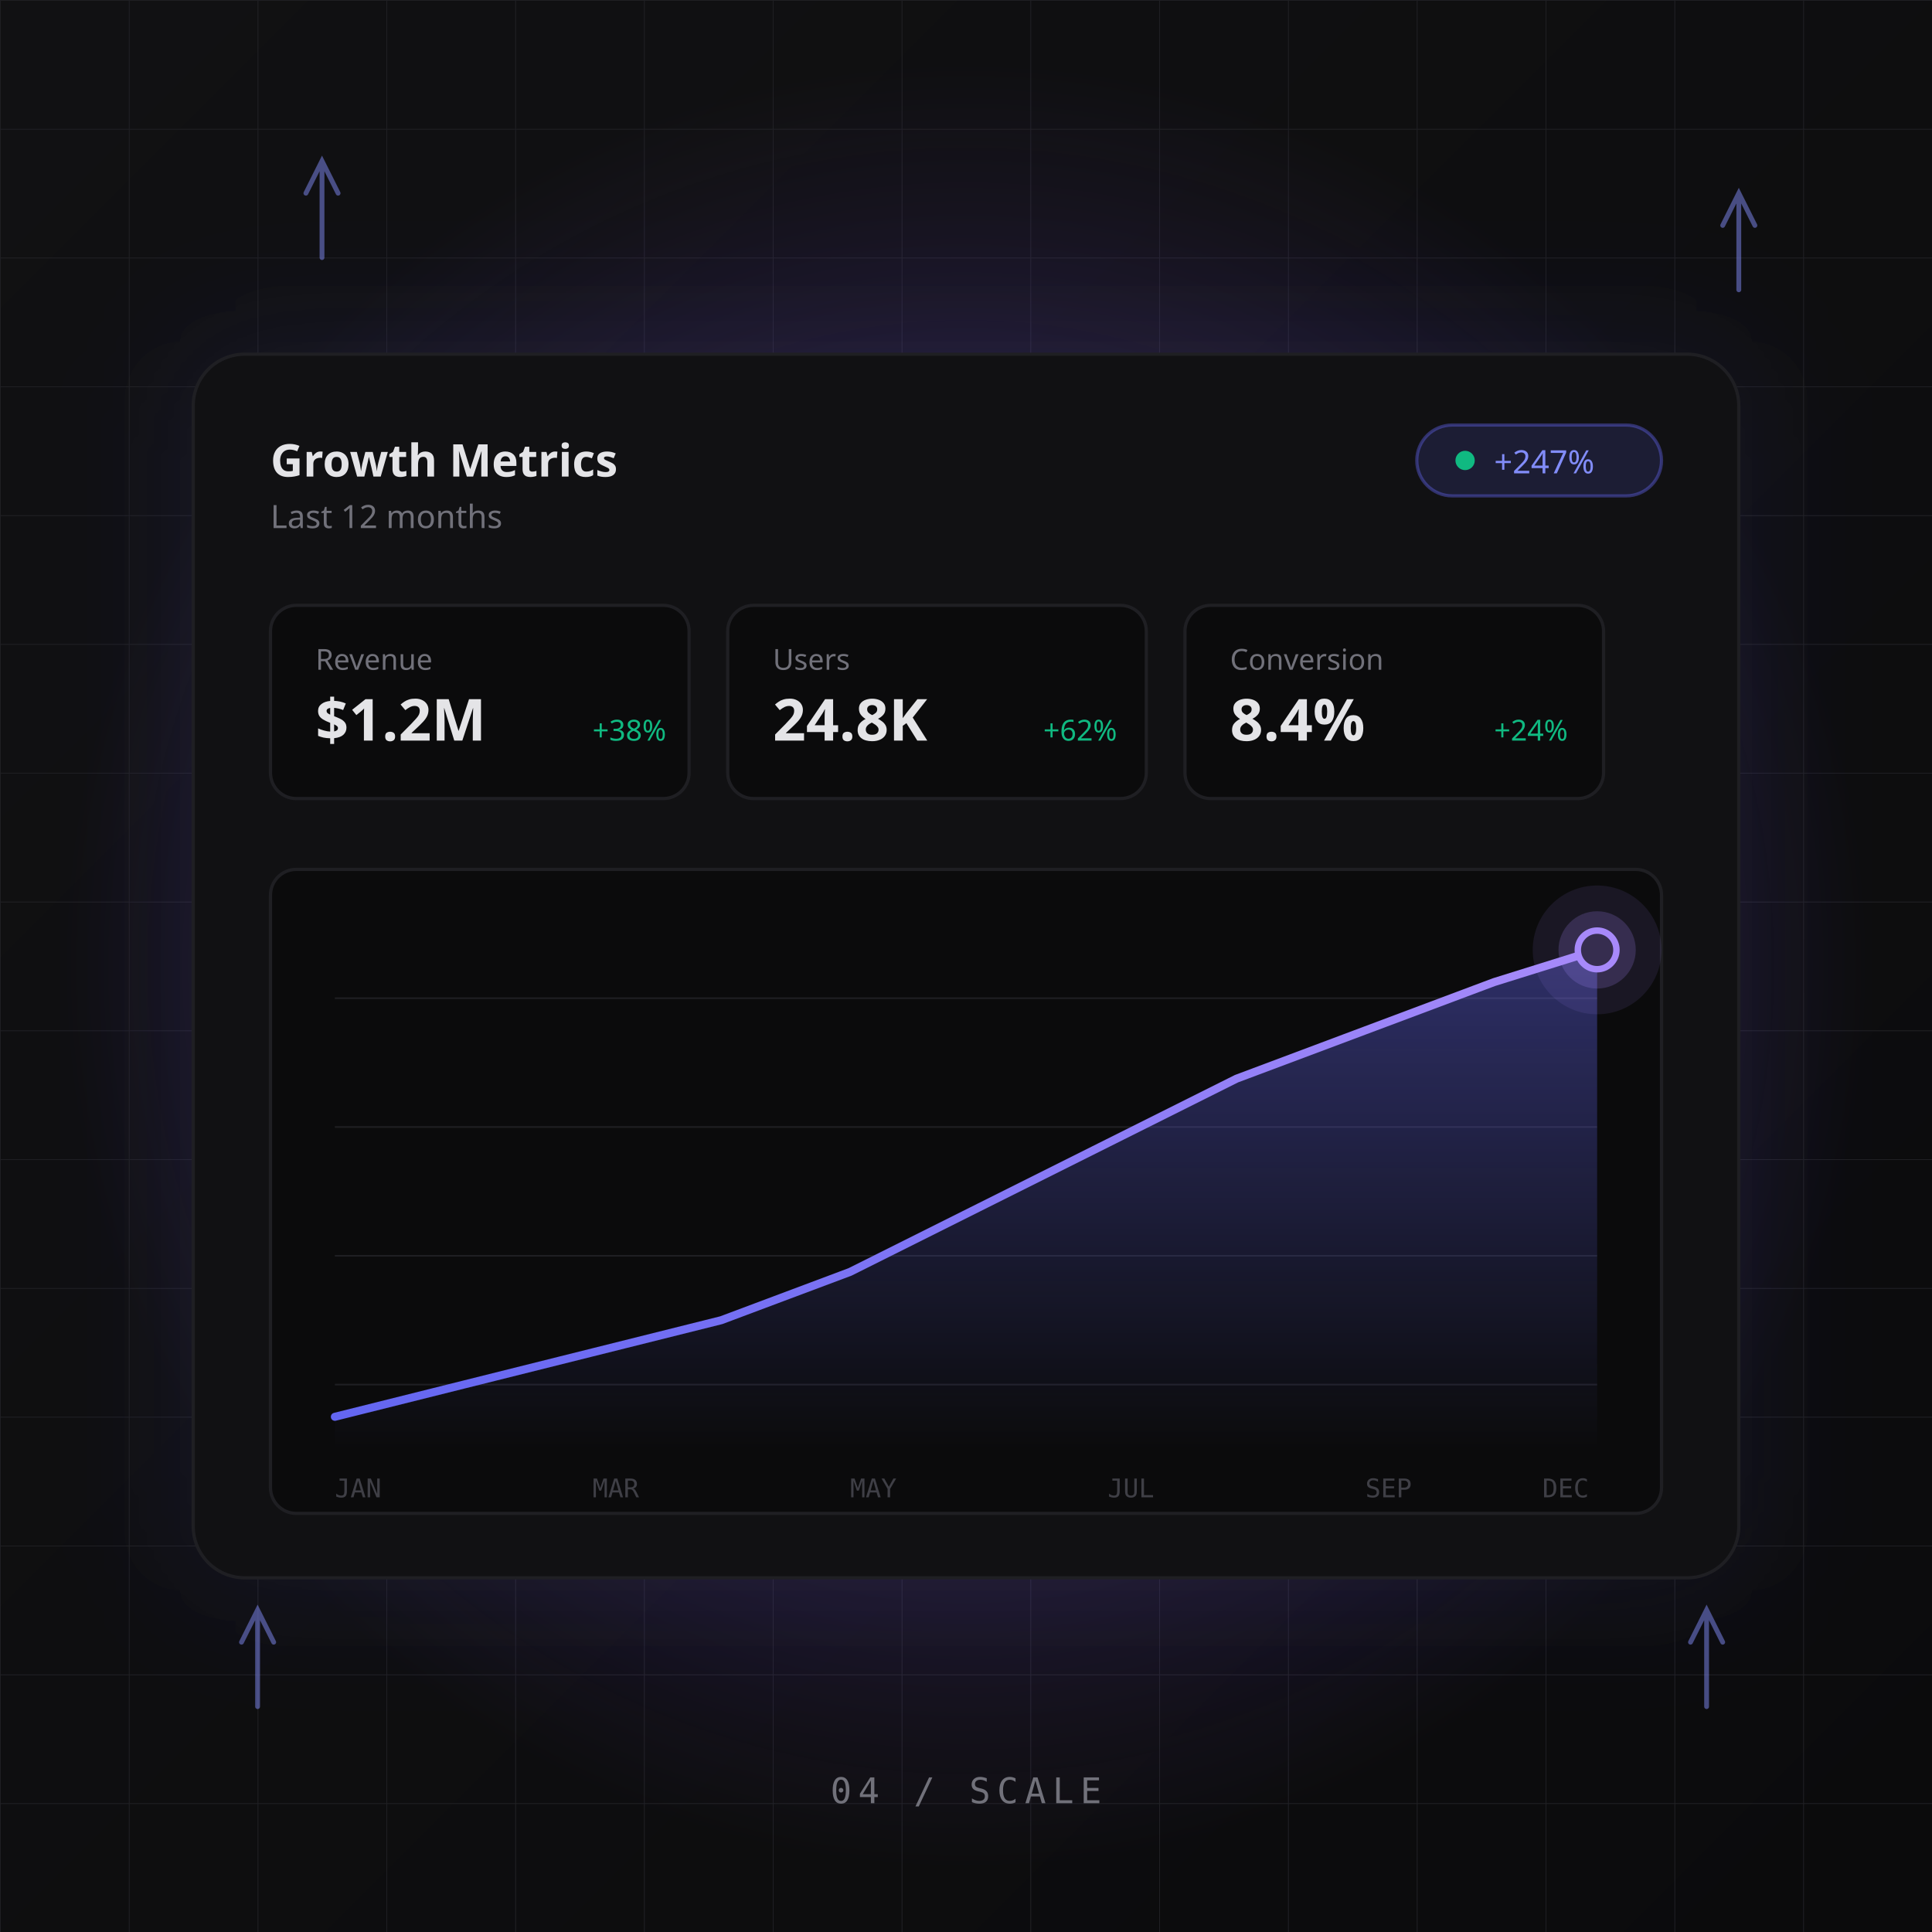
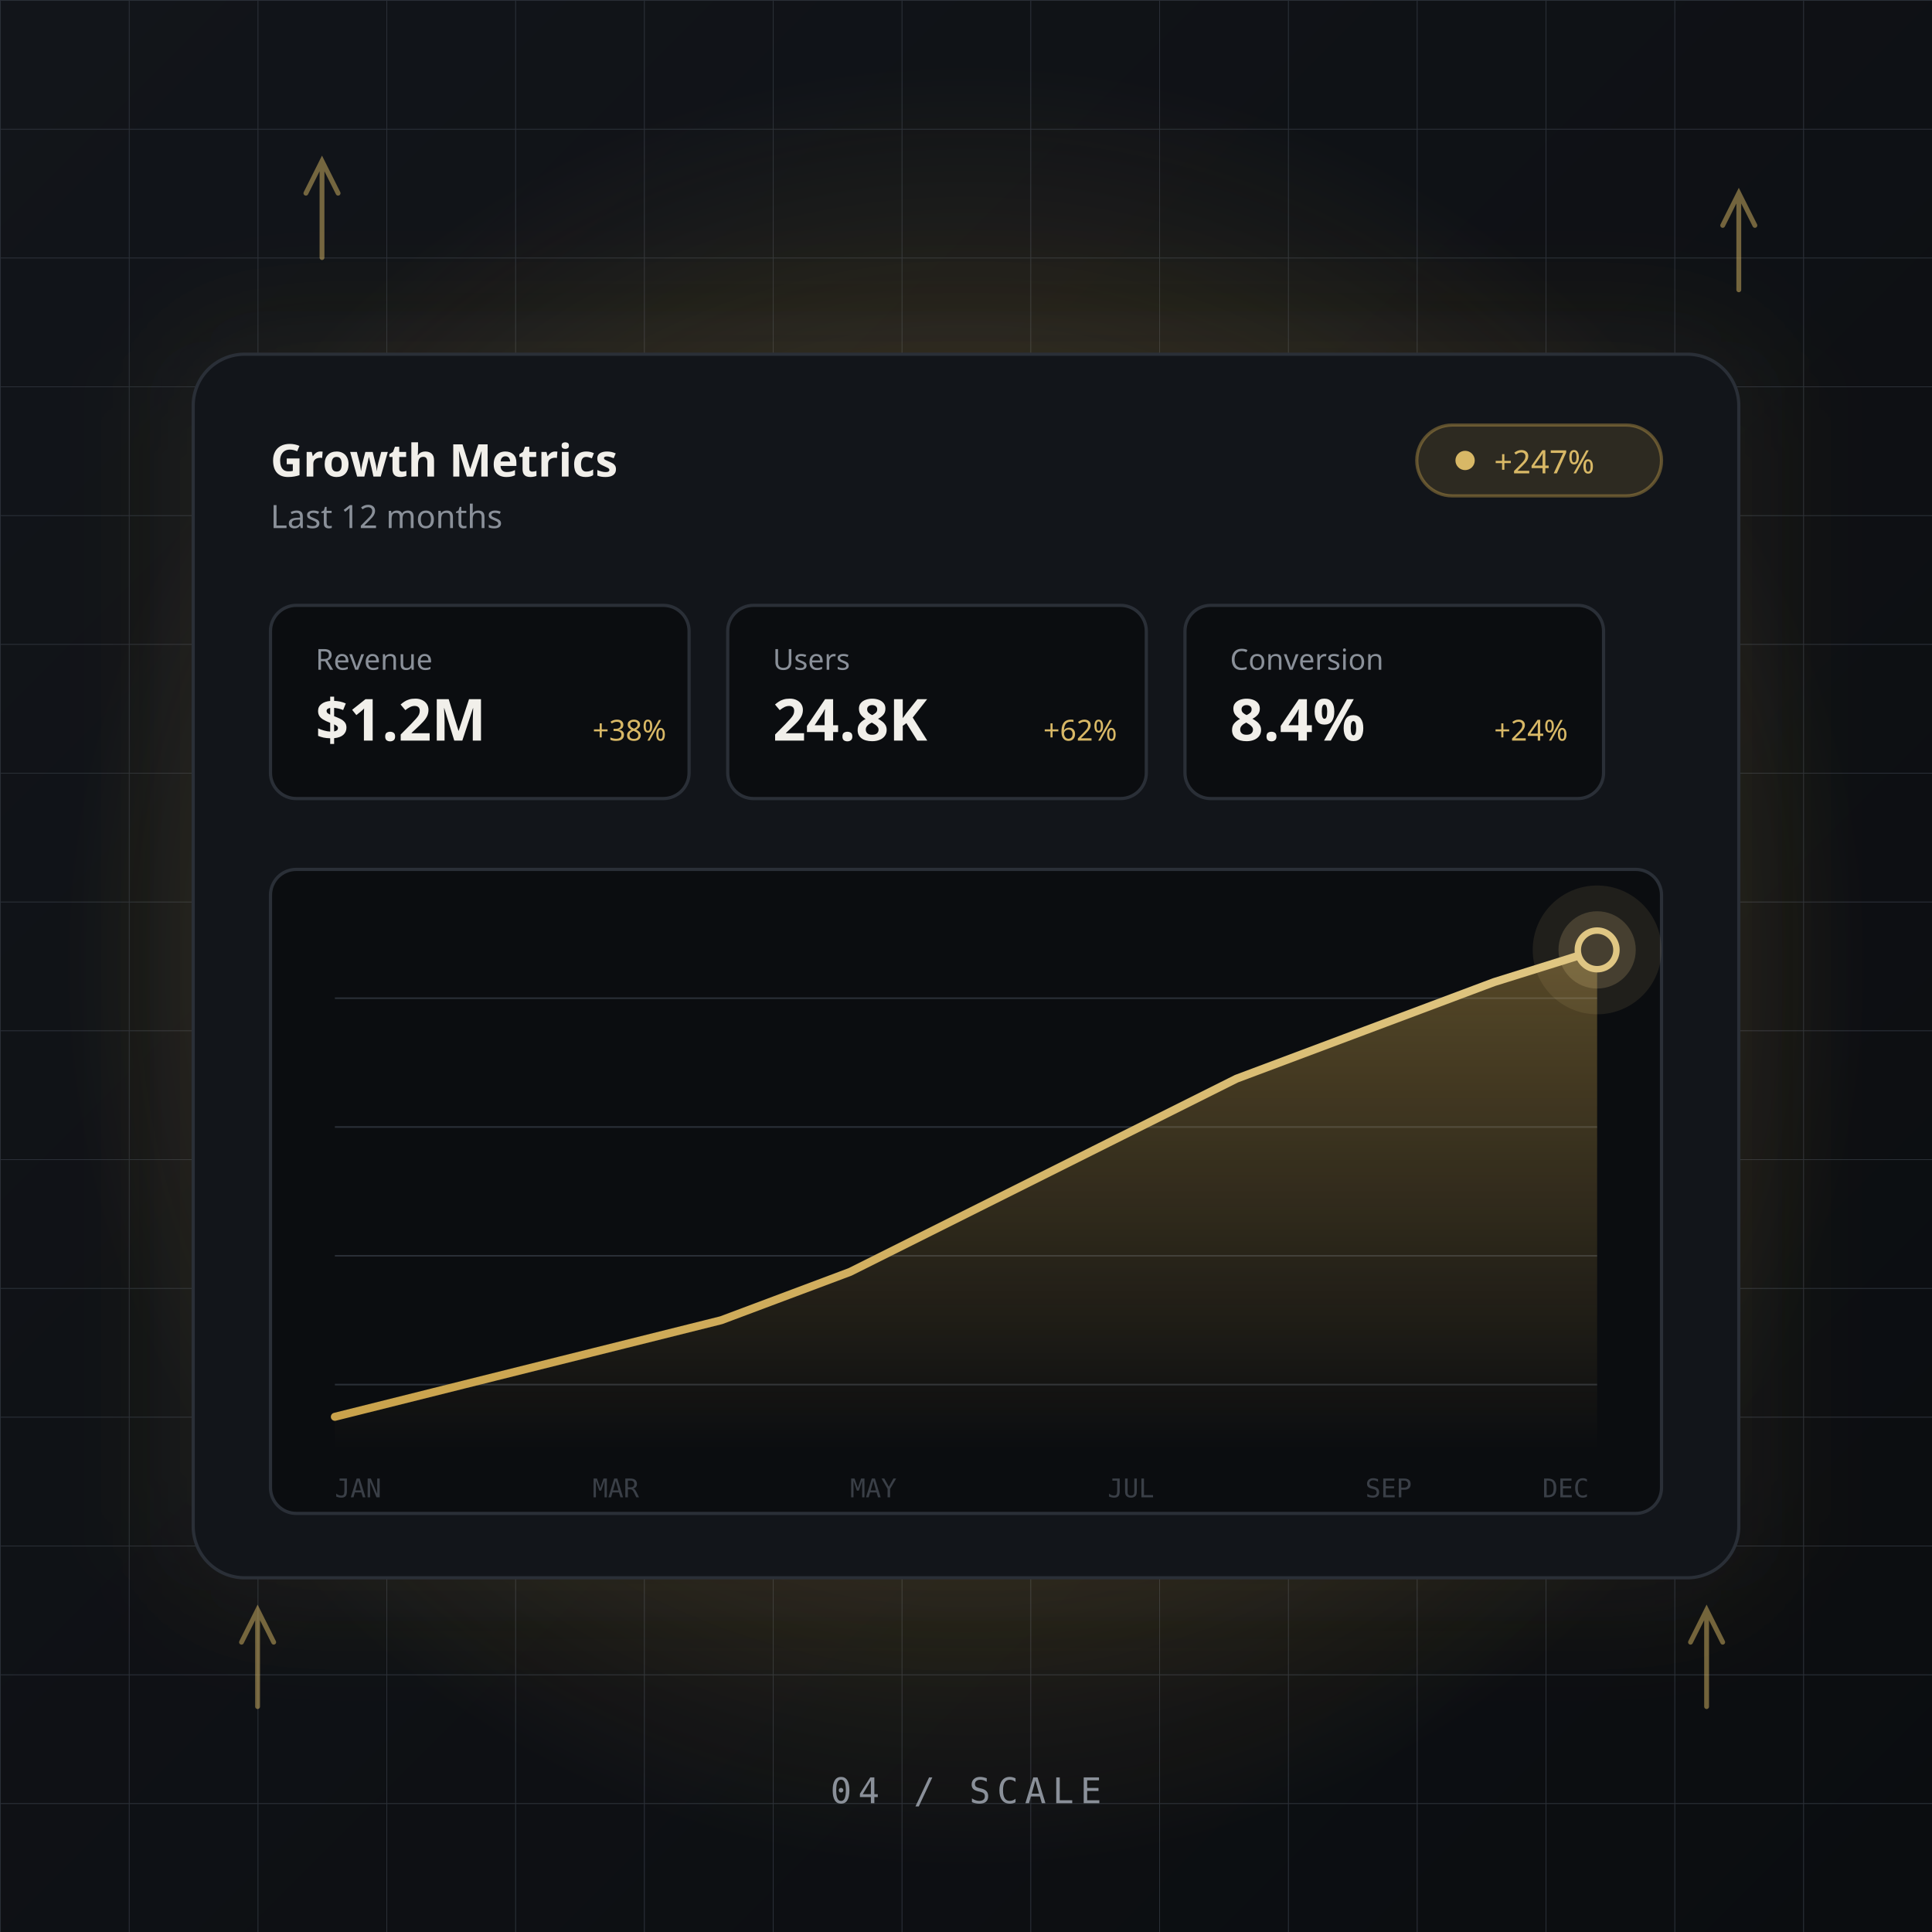
<svg xmlns="http://www.w3.org/2000/svg" viewBox="0 0 600 600">
  <defs>
    <linearGradient id="bg4" x1="0" y1="0" x2="1" y2="1">
-       <stop offset="0%" stop-color="#111113" />
-       <stop offset="100%" stop-color="#0B0B0C" />
+       <stop offset="0%" stop-color="#12151A" />
+       <stop offset="100%" stop-color="#0B0D10" />
    </linearGradient>
    <linearGradient id="acc4" x1="0" y1="1" x2="1" y2="0">
-       <stop offset="0%" stop-color="#6366F1" />
-       <stop offset="100%" stop-color="#A78BFA" />
+       <stop offset="0%" stop-color="#C9A24B" />
+       <stop offset="100%" stop-color="#E0C783" />
    </linearGradient>
    <linearGradient id="area4" x1="0" y1="0" x2="0" y2="1">
-       <stop offset="0%" stop-color="#6366F1" stop-opacity="0.4" />
-       <stop offset="100%" stop-color="#6366F1" stop-opacity="0" />
+       <stop offset="0%" stop-color="#C9A24B" stop-opacity="0.4" />
+       <stop offset="100%" stop-color="#C9A24B" stop-opacity="0" />
    </linearGradient>
    <radialGradient id="glow4" cx="50%" cy="50%" r="50%">
-       <stop offset="0%" stop-color="#8B5CF6" stop-opacity="0.35" />
-       <stop offset="100%" stop-color="#8B5CF6" stop-opacity="0" />
+       <stop offset="0%" stop-color="#C9A24B" stop-opacity="0.35" />
+       <stop offset="100%" stop-color="#C9A24B" stop-opacity="0" />
    </radialGradient>
    <pattern id="grid4" width="40" height="40" patternUnits="userSpaceOnUse">
-       <path d="M 40 0 L 0 0 0 40" fill="none" stroke="#1F1F23" stroke-width="0.5" />
+       <path d="M 40 0 L 0 0 0 40" fill="none" stroke="#2A2F37" stroke-width="0.5" />
    </pattern>
  </defs>
  <rect width="600" height="600" fill="url(#bg4)" />
  <rect width="600" height="600" fill="url(#grid4)" />
  <circle cx="300" cy="300" r="280" fill="url(#glow4)" />
  <g transform="translate(60 110)">
-     <rect x="-4" y="-4" width="488" height="388" rx="18" fill="#6366F1" fill-opacity="0.1" filter="blur(20px)" />
-     <rect x="0" y="0" width="480" height="380" rx="16" fill="#111113" stroke="#1F1F23" />
-     <text x="24" y="38" fill="#E4E4E7" font-family="sans-serif" font-size="14" font-weight="600">Growth Metrics</text>
-     <text x="24" y="54" fill="#71717A" font-family="sans-serif" font-size="10">Last 12 months</text>
-     <rect x="380" y="22" width="76" height="22" rx="11" fill="#6366F1" fill-opacity="0.15" stroke="#6366F1" stroke-opacity="0.4" />
-     <circle cx="395" cy="33" r="3" fill="#10B981" />
-     <text x="404" y="37" fill="#818CF8" font-family="sans-serif" font-size="10">+247%</text>
+     <rect x="-4" y="-4" width="488" height="388" rx="18" fill="#C9A24B" fill-opacity="0.1" filter="blur(20px)" />
+     <rect x="0" y="0" width="480" height="380" rx="16" fill="#12151A" stroke="#2A2F37" />
+     <text x="24" y="38" fill="#F1EFEA" font-family="sans-serif" font-size="14" font-weight="600">Growth Metrics</text>
+     <text x="24" y="54" fill="#8A9099" font-family="sans-serif" font-size="10">Last 12 months</text>
+     <rect x="380" y="22" width="76" height="22" rx="11" fill="#C9A24B" fill-opacity="0.15" stroke="#C9A24B" stroke-opacity="0.4" />
+     <circle cx="395" cy="33" r="3" fill="#D8B866" />
+     <text x="404" y="37" fill="#D8B866" font-family="sans-serif" font-size="10">+247%</text>
    <g transform="translate(24 78)">
-       <rect x="0" y="0" width="130" height="60" rx="8" fill="#0B0B0C" stroke="#1F1F23" />
-       <text x="14" y="20" fill="#71717A" font-family="sans-serif" font-size="9">Revenue</text>
-       <text x="14" y="42" fill="#E4E4E7" font-family="sans-serif" font-size="18" font-weight="600">$1.2M</text>
-       <text x="100" y="42" fill="#10B981" font-family="sans-serif" font-size="9">+38%</text>
-       <rect x="142" y="0" width="130" height="60" rx="8" fill="#0B0B0C" stroke="#1F1F23" />
-       <text x="156" y="20" fill="#71717A" font-family="sans-serif" font-size="9">Users</text>
-       <text x="156" y="42" fill="#E4E4E7" font-family="sans-serif" font-size="18" font-weight="600">24.8K</text>
-       <text x="240" y="42" fill="#10B981" font-family="sans-serif" font-size="9">+62%</text>
-       <rect x="284" y="0" width="130" height="60" rx="8" fill="#0B0B0C" stroke="#1F1F23" />
-       <text x="298" y="20" fill="#71717A" font-family="sans-serif" font-size="9">Conversion</text>
-       <text x="298" y="42" fill="#E4E4E7" font-family="sans-serif" font-size="18" font-weight="600">8.4%</text>
-       <text x="380" y="42" fill="#10B981" font-family="sans-serif" font-size="9">+24%</text>
+       <rect x="0" y="0" width="130" height="60" rx="8" fill="#0B0D10" stroke="#2A2F37" />
+       <text x="14" y="20" fill="#8A9099" font-family="sans-serif" font-size="9">Revenue</text>
+       <text x="14" y="42" fill="#F1EFEA" font-family="sans-serif" font-size="18" font-weight="600">$1.2M</text>
+       <text x="100" y="42" fill="#D8B866" font-family="sans-serif" font-size="9">+38%</text>
+       <rect x="142" y="0" width="130" height="60" rx="8" fill="#0B0D10" stroke="#2A2F37" />
+       <text x="156" y="20" fill="#8A9099" font-family="sans-serif" font-size="9">Users</text>
+       <text x="156" y="42" fill="#F1EFEA" font-family="sans-serif" font-size="18" font-weight="600">24.8K</text>
+       <text x="240" y="42" fill="#D8B866" font-family="sans-serif" font-size="9">+62%</text>
+       <rect x="284" y="0" width="130" height="60" rx="8" fill="#0B0D10" stroke="#2A2F37" />
+       <text x="298" y="20" fill="#8A9099" font-family="sans-serif" font-size="9">Conversion</text>
+       <text x="298" y="42" fill="#F1EFEA" font-family="sans-serif" font-size="18" font-weight="600">8.4%</text>
+       <text x="380" y="42" fill="#D8B866" font-family="sans-serif" font-size="9">+24%</text>
    </g>
    <g transform="translate(24 160)">
-       <rect x="0" y="0" width="432" height="200" rx="8" fill="#0B0B0C" stroke="#1F1F23" />
-       <g stroke="#1F1F23" stroke-width="0.5">
+       <rect x="0" y="0" width="432" height="200" rx="8" fill="#0B0D10" stroke="#2A2F37" />
+       <g stroke="#2A2F37" stroke-width="0.5">
        <line x1="20" y1="40" x2="412" y2="40" />
        <line x1="20" y1="80" x2="412" y2="80" />
        <line x1="20" y1="120" x2="412" y2="120" />
        <line x1="20" y1="160" x2="412" y2="160" />
      </g>
      <path d="M 20 170 L 60 160 L 100 150 L 140 140 L 180 125 L 220 105 L 260 85 L 300 65 L 340 50 L 380 35 L 412 25 L 412 180 L 20 180 Z" fill="url(#area4)" />
      <path d="M 20 170 L 60 160 L 100 150 L 140 140 L 180 125 L 220 105 L 260 85 L 300 65 L 340 50 L 380 35 L 412 25" fill="none" stroke="url(#acc4)" stroke-width="2.5" stroke-linecap="round" stroke-linejoin="round" />
-       <circle cx="412" cy="25" r="6" fill="#0B0B0C" stroke="#A78BFA" stroke-width="2" />
-       <circle cx="412" cy="25" r="12" fill="#A78BFA" fill-opacity="0.2" />
-       <circle cx="412" cy="25" r="20" fill="#A78BFA" fill-opacity="0.1" />
-       <g fill="#3F3F46" font-family="monospace" font-size="8">
+       <circle cx="412" cy="25" r="6" fill="#0B0D10" stroke="#E0C783" stroke-width="2" />
+       <circle cx="412" cy="25" r="12" fill="#E0C783" fill-opacity="0.2" />
+       <circle cx="412" cy="25" r="20" fill="#E0C783" fill-opacity="0.1" />
+       <g fill="#3A3F47" font-family="monospace" font-size="8">
        <text x="20" y="195">JAN</text>
        <text x="100" y="195">MAR</text>
        <text x="180" y="195">MAY</text>
        <text x="260" y="195">JUL</text>
        <text x="340" y="195">SEP</text>
        <text x="395" y="195">DEC</text>
      </g>
    </g>
  </g>
  <g opacity="0.5">
-     <path d="M 100 80 L 100 50 M 95 60 L 100 50 L 105 60" stroke="#818CF8" stroke-width="1.5" stroke-linecap="round" fill="none" />
-     <path d="M 540 90 L 540 60 M 535 70 L 540 60 L 545 70" stroke="#818CF8" stroke-width="1.5" stroke-linecap="round" fill="none" />
-     <path d="M 80 530 L 80 500 M 75 510 L 80 500 L 85 510" stroke="#818CF8" stroke-width="1.5" stroke-linecap="round" fill="none" />
-     <path d="M 530 530 L 530 500 M 525 510 L 530 500 L 535 510" stroke="#818CF8" stroke-width="1.5" stroke-linecap="round" fill="none" />
+     <path d="M 100 80 L 100 50 M 95 60 L 100 50 L 105 60" stroke="#D8B866" stroke-width="1.5" stroke-linecap="round" fill="none" />
+     <path d="M 540 90 L 540 60 M 535 70 L 540 60 L 545 70" stroke="#D8B866" stroke-width="1.5" stroke-linecap="round" fill="none" />
+     <path d="M 80 530 L 80 500 M 75 510 L 80 500 L 85 510" stroke="#D8B866" stroke-width="1.5" stroke-linecap="round" fill="none" />
+     <path d="M 530 530 L 530 500 M 525 510 L 530 500 L 535 510" stroke="#D8B866" stroke-width="1.5" stroke-linecap="round" fill="none" />
  </g>
-   <text x="300" y="560" text-anchor="middle" fill="#71717A" font-family="monospace" font-size="11" letter-spacing="2">04 / SCALE</text>
+   <text x="300" y="560" text-anchor="middle" fill="#8A9099" font-family="monospace" font-size="11" letter-spacing="2">04 / SCALE</text>
</svg>
